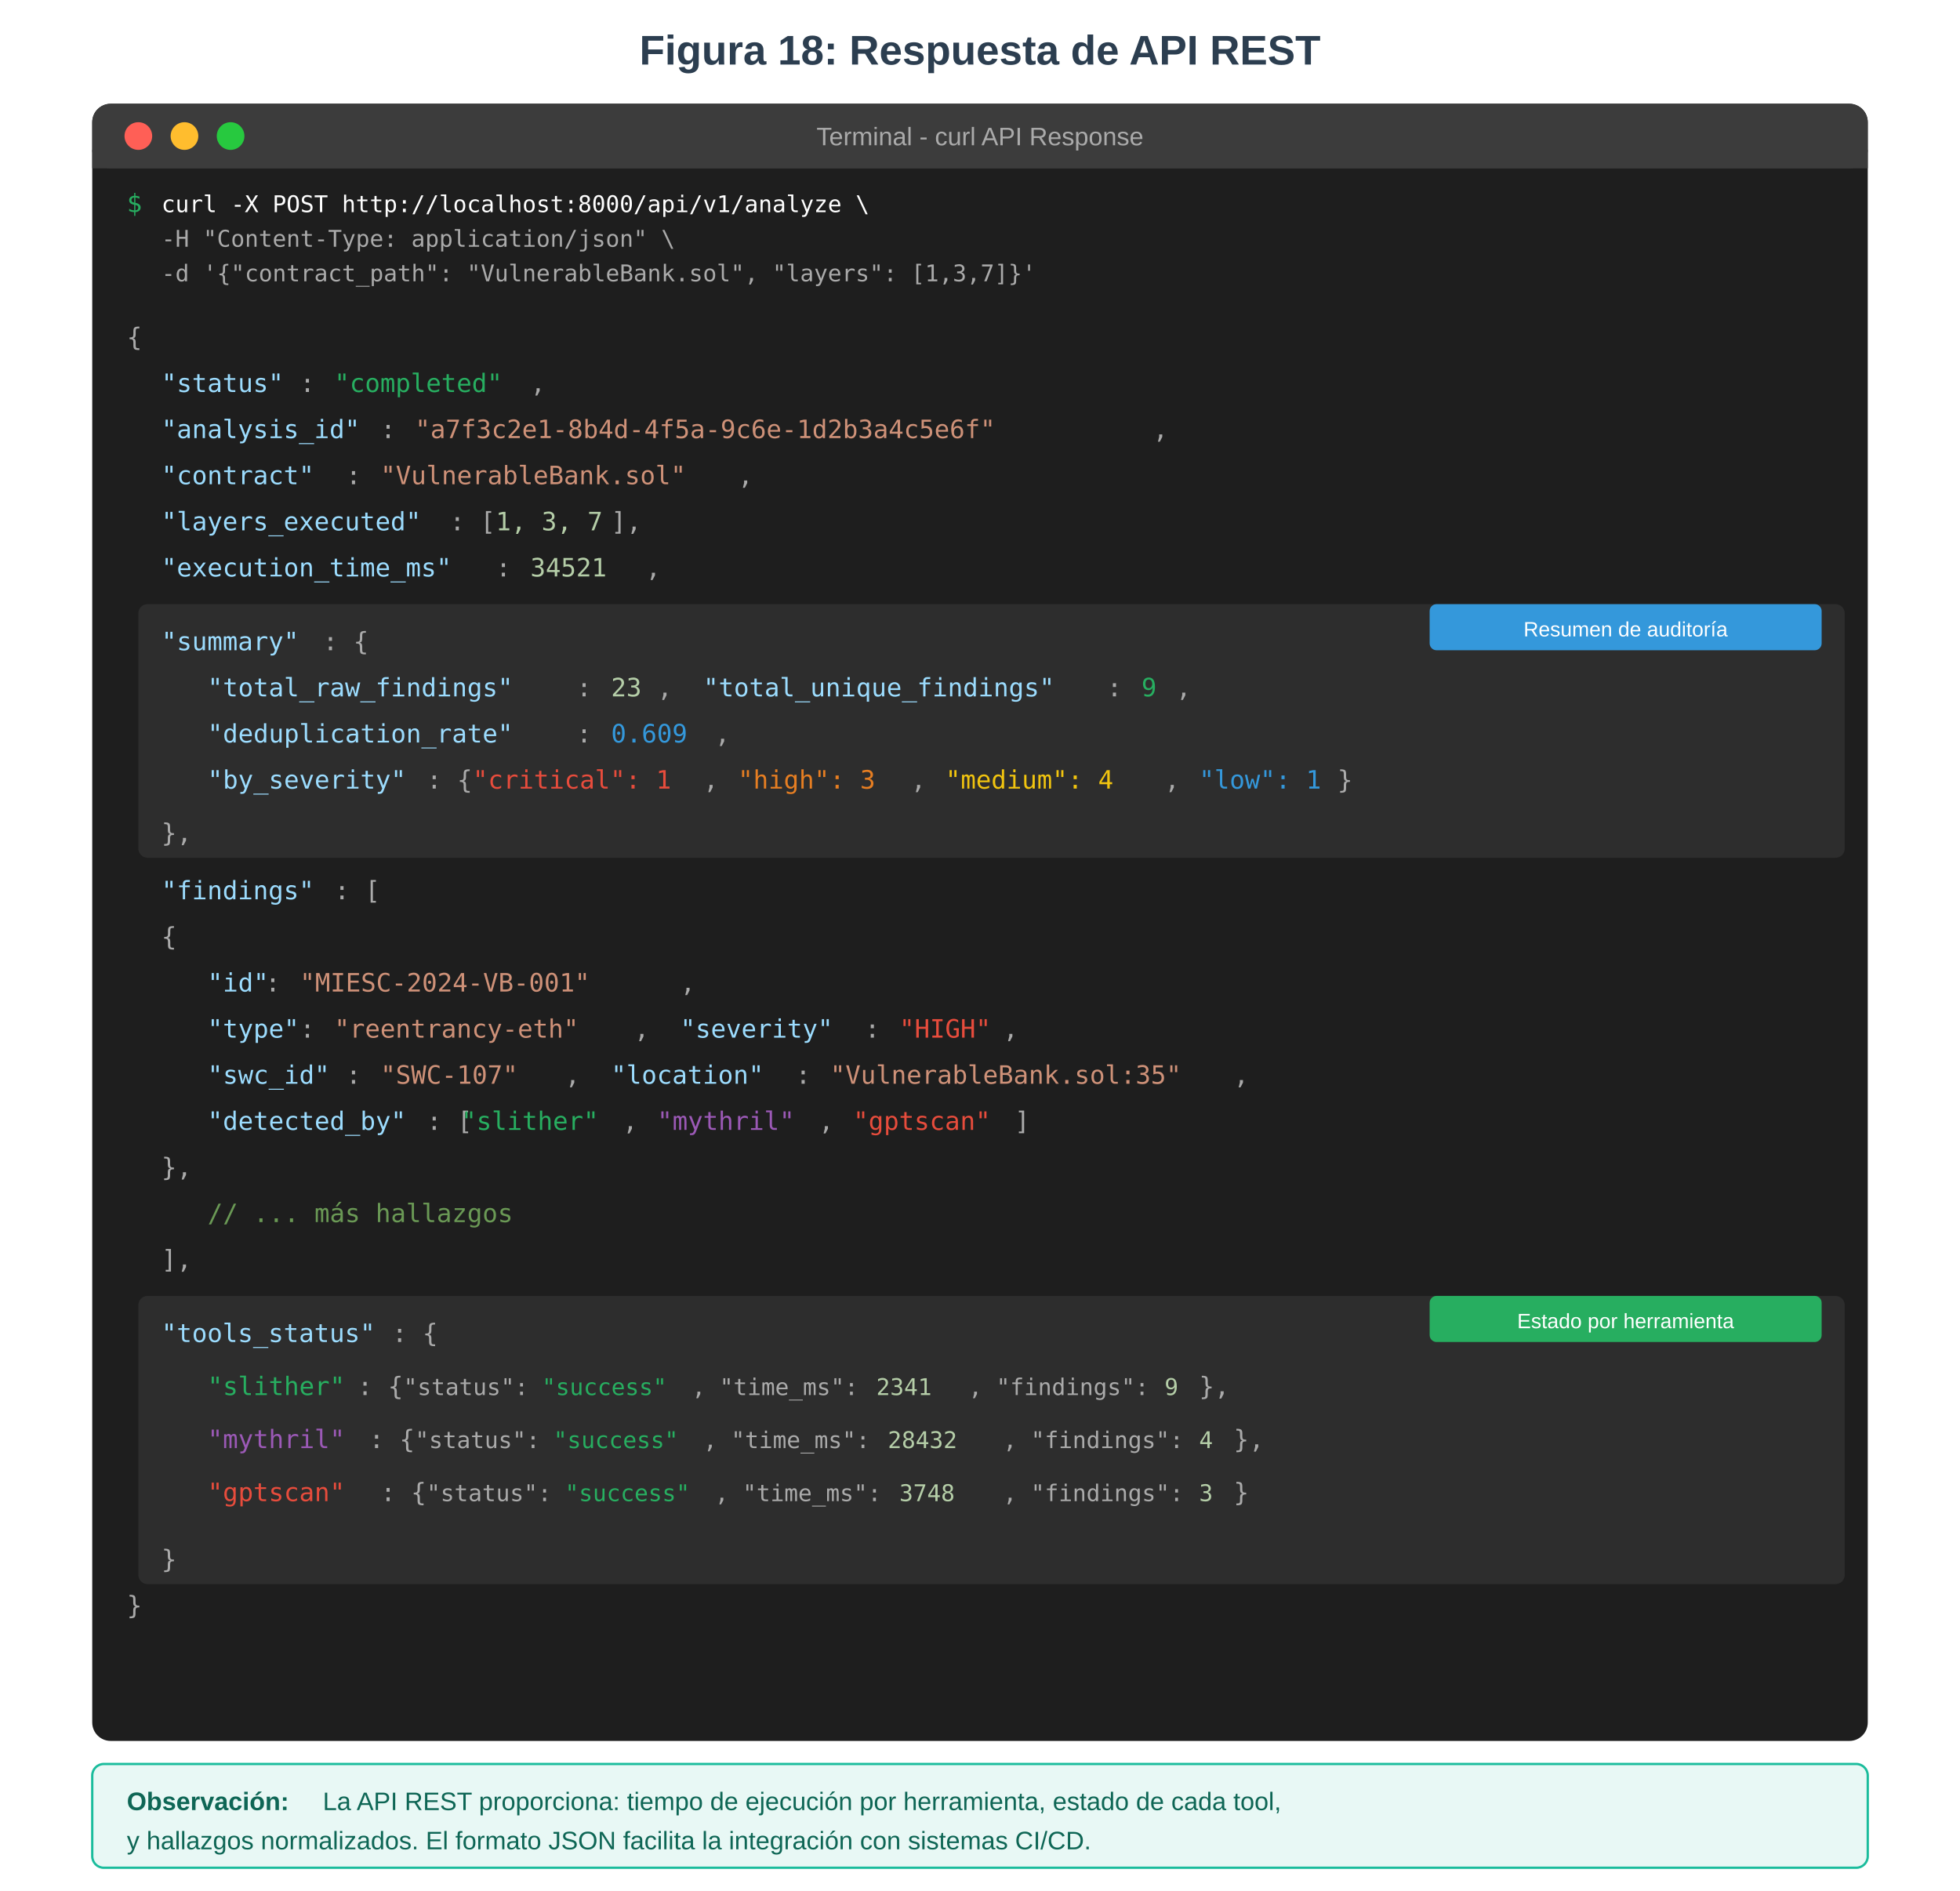
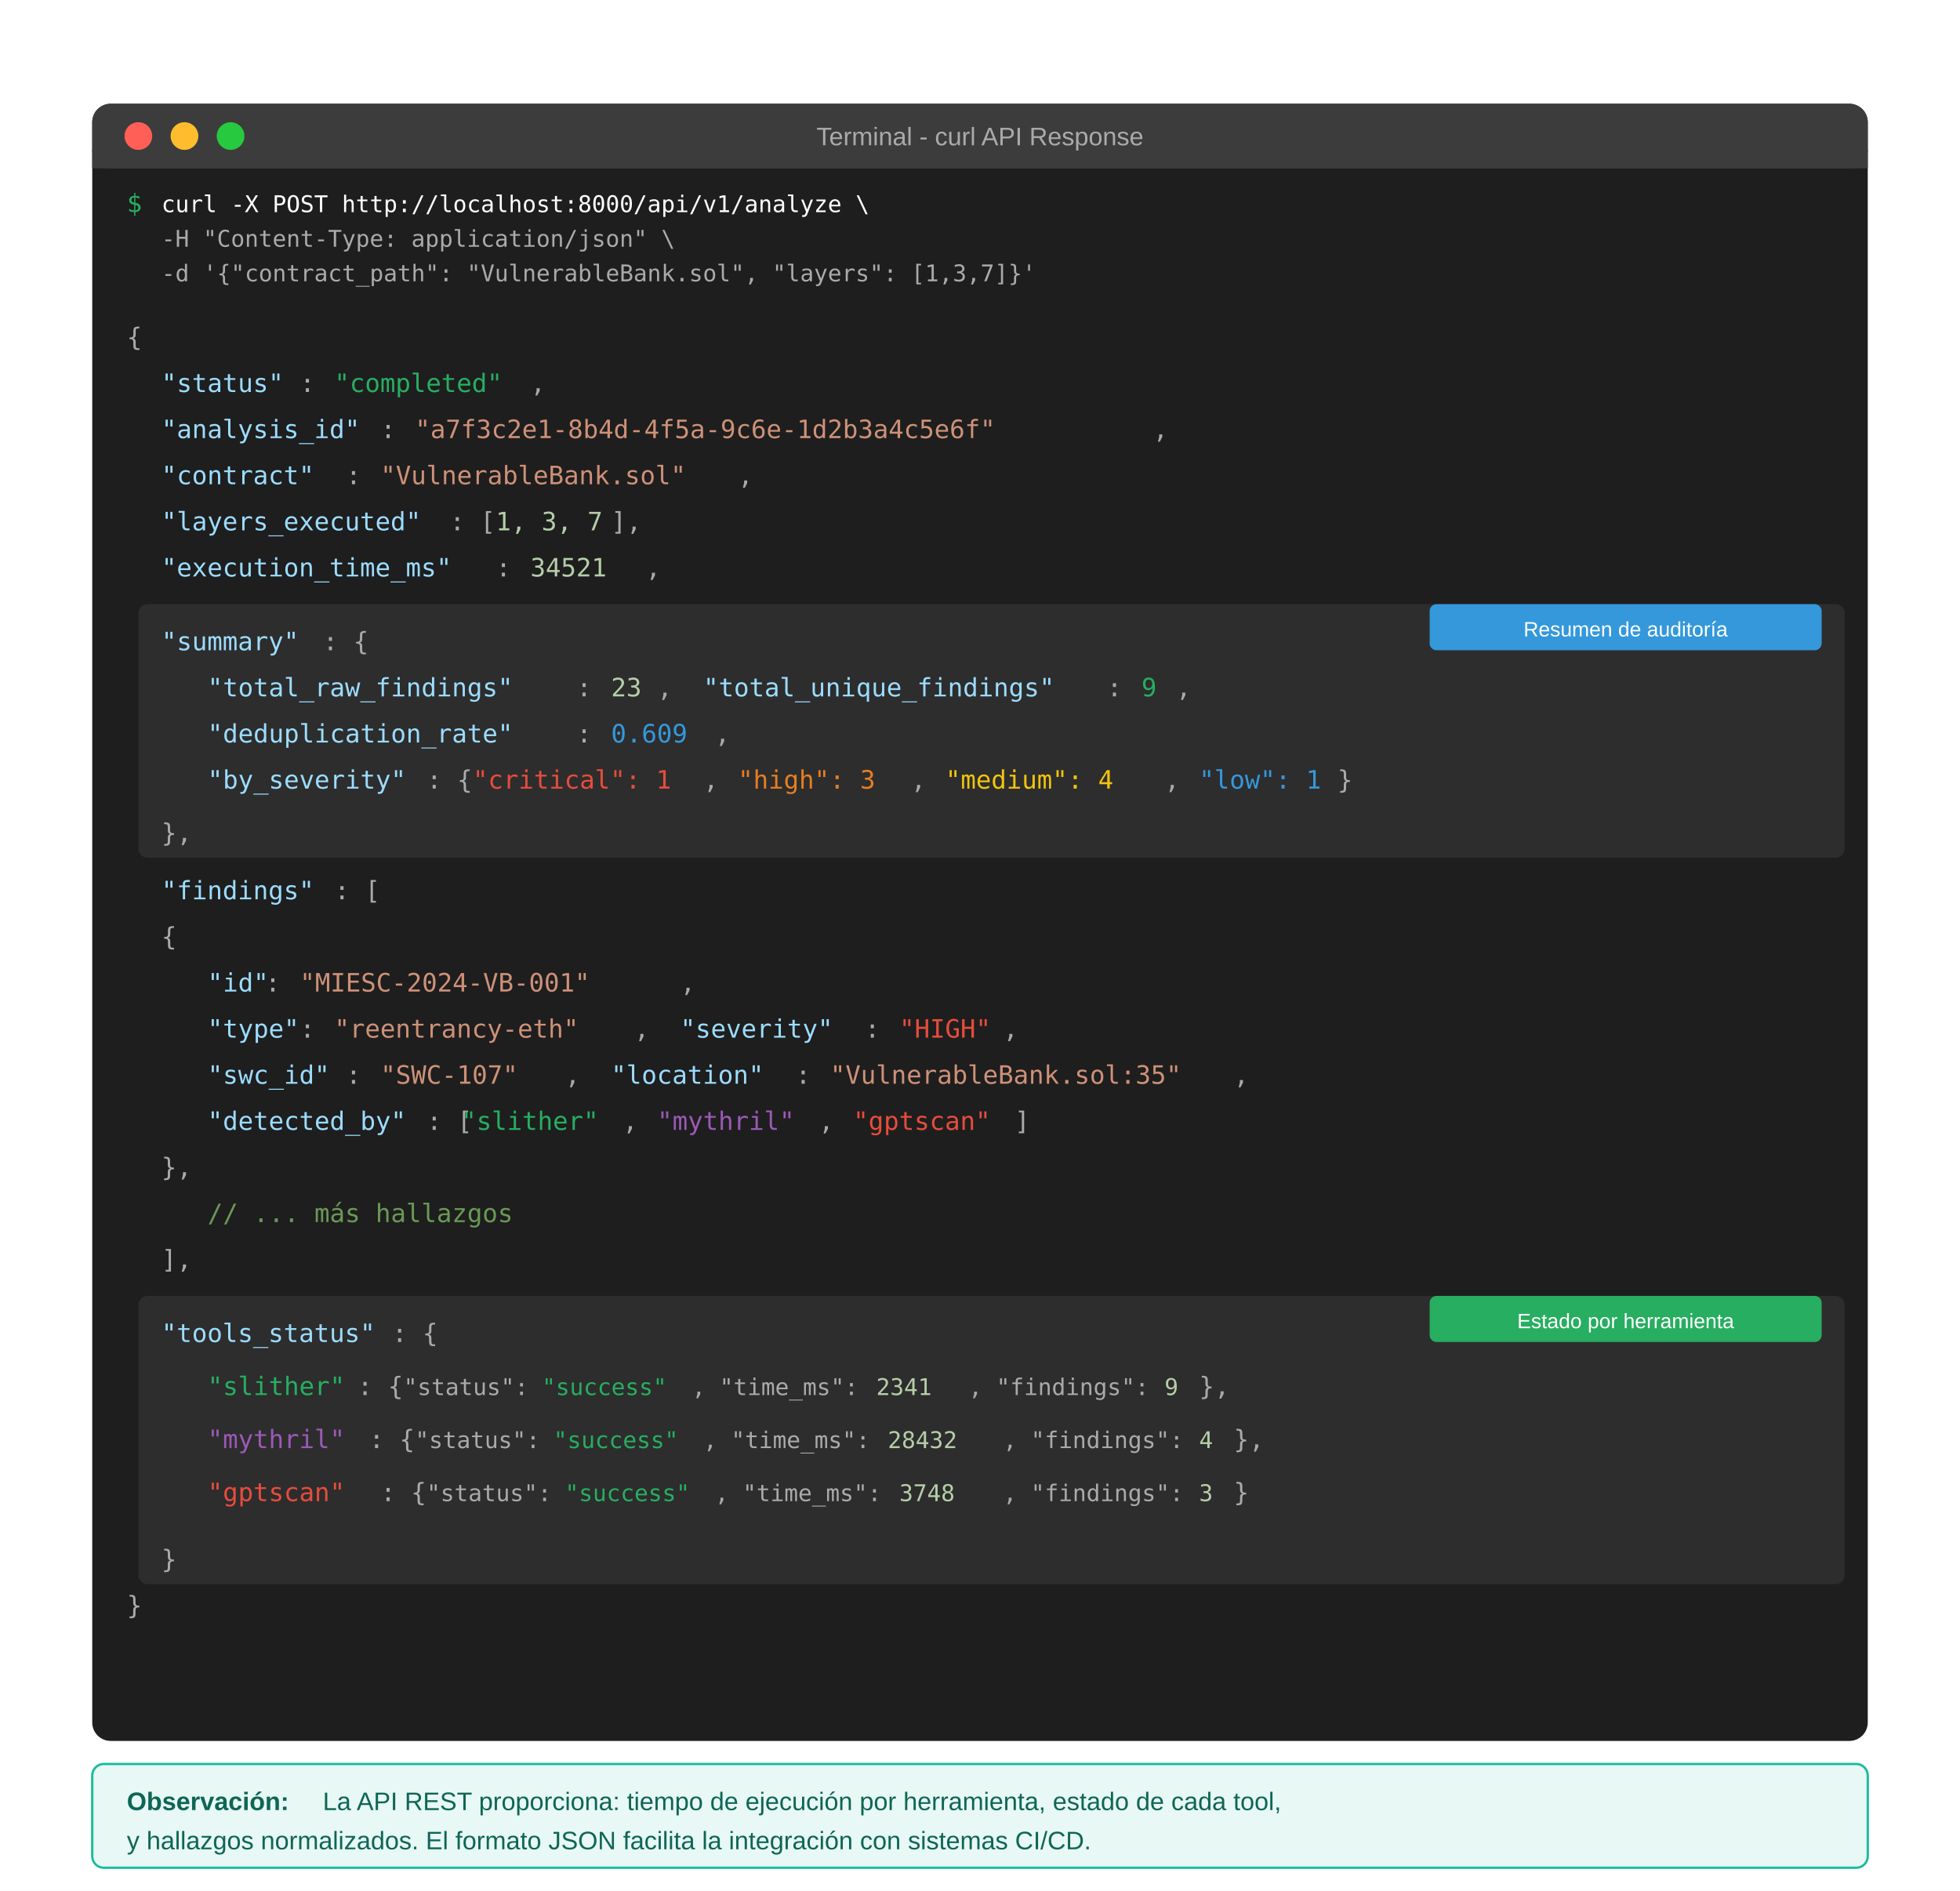
<svg xmlns="http://www.w3.org/2000/svg" viewBox="0 0 850 820" font-family="Arial, Helvetica, sans-serif">
  <rect width="850" height="820" fill="#ffffff" />
-   <text x="425" y="28" text-anchor="middle" font-size="18" font-weight="bold" fill="#2c3e50">
-     Figura 18: Respuesta de API REST
-   </text>
  <rect x="40" y="45" width="770" height="710" fill="#1e1e1e" rx="8" />
  <rect x="40" y="45" width="770" height="28" fill="#3c3c3c" rx="8" />
  <rect x="40" y="65" width="770" height="8" fill="#3c3c3c" />
  <circle cx="60" cy="59" r="6" fill="#ff5f56" />
  <circle cx="80" cy="59" r="6" fill="#ffbd2e" />
  <circle cx="100" cy="59" r="6" fill="#27c93f" />
  <text x="425" y="63" text-anchor="middle" font-size="11" fill="#aaa">Terminal - curl API Response</text>
  <text x="55" y="92" font-size="11" font-family="Consolas, monospace" fill="#27ae60">$</text>
  <text x="70" y="92" font-size="10" font-family="Consolas, monospace" fill="#fff">curl -X POST http://localhost:8000/api/v1/analyze \</text>
  <text x="70" y="107" font-size="10" font-family="Consolas, monospace" fill="#aaa">-H "Content-Type: application/json" \</text>
  <text x="70" y="122" font-size="10" font-family="Consolas, monospace" fill="#aaa">-d '{"contract_path": "VulnerableBank.sol", "layers": [1,3,7]}'</text>
  <text x="55" y="150" font-size="11" font-family="Consolas, monospace" fill="#aaa">{</text>
  <text x="70" y="170" font-size="11" font-family="Consolas, monospace" fill="#9cdcfe">"status"</text>
  <text x="130" y="170" font-size="11" font-family="Consolas, monospace" fill="#aaa">:</text>
  <text x="145" y="170" font-size="11" font-family="Consolas, monospace" fill="#27ae60">"completed"</text>
  <text x="230" y="170" font-size="11" font-family="Consolas, monospace" fill="#aaa">,</text>
  <text x="70" y="190" font-size="11" font-family="Consolas, monospace" fill="#9cdcfe">"analysis_id"</text>
  <text x="165" y="190" font-size="11" font-family="Consolas, monospace" fill="#aaa">:</text>
  <text x="180" y="190" font-size="11" font-family="Consolas, monospace" fill="#ce9178">"a7f3c2e1-8b4d-4f5a-9c6e-1d2b3a4c5e6f"</text>
  <text x="500" y="190" font-size="11" font-family="Consolas, monospace" fill="#aaa">,</text>
  <text x="70" y="210" font-size="11" font-family="Consolas, monospace" fill="#9cdcfe">"contract"</text>
  <text x="150" y="210" font-size="11" font-family="Consolas, monospace" fill="#aaa">:</text>
  <text x="165" y="210" font-size="11" font-family="Consolas, monospace" fill="#ce9178">"VulnerableBank.sol"</text>
  <text x="320" y="210" font-size="11" font-family="Consolas, monospace" fill="#aaa">,</text>
  <text x="70" y="230" font-size="11" font-family="Consolas, monospace" fill="#9cdcfe">"layers_executed"</text>
  <text x="195" y="230" font-size="11" font-family="Consolas, monospace" fill="#aaa">: [</text>
  <text x="215" y="230" font-size="11" font-family="Consolas, monospace" fill="#b5cea8">1, 3, 7</text>
  <text x="265" y="230" font-size="11" font-family="Consolas, monospace" fill="#aaa">],</text>
  <text x="70" y="250" font-size="11" font-family="Consolas, monospace" fill="#9cdcfe">"execution_time_ms"</text>
  <text x="215" y="250" font-size="11" font-family="Consolas, monospace" fill="#aaa">:</text>
  <text x="230" y="250" font-size="11" font-family="Consolas, monospace" fill="#b5cea8">34521</text>
  <text x="280" y="250" font-size="11" font-family="Consolas, monospace" fill="#aaa">,</text>
  <rect x="60" y="262" width="740" height="110" fill="#2d2d2d" rx="4" />
  <text x="70" y="282" font-size="11" font-family="Consolas, monospace" fill="#9cdcfe">"summary"</text>
  <text x="140" y="282" font-size="11" font-family="Consolas, monospace" fill="#aaa">: {</text>
  <text x="90" y="302" font-size="11" font-family="Consolas, monospace" fill="#9cdcfe">"total_raw_findings"</text>
  <text x="250" y="302" font-size="11" font-family="Consolas, monospace" fill="#aaa">:</text>
  <text x="265" y="302" font-size="11" font-family="Consolas, monospace" fill="#b5cea8">23</text>
  <text x="285" y="302" font-size="11" font-family="Consolas, monospace" fill="#aaa">,</text>
  <text x="305" y="302" font-size="11" font-family="Consolas, monospace" fill="#9cdcfe">"total_unique_findings"</text>
  <text x="480" y="302" font-size="11" font-family="Consolas, monospace" fill="#aaa">:</text>
  <text x="495" y="302" font-size="11" font-family="Consolas, monospace" fill="#27ae60">9</text>
  <text x="510" y="302" font-size="11" font-family="Consolas, monospace" fill="#aaa">,</text>
  <text x="90" y="322" font-size="11" font-family="Consolas, monospace" fill="#9cdcfe">"deduplication_rate"</text>
  <text x="250" y="322" font-size="11" font-family="Consolas, monospace" fill="#aaa">:</text>
  <text x="265" y="322" font-size="11" font-family="Consolas, monospace" fill="#3498db">0.609</text>
  <text x="310" y="322" font-size="11" font-family="Consolas, monospace" fill="#aaa">,</text>
  <text x="90" y="342" font-size="11" font-family="Consolas, monospace" fill="#9cdcfe">"by_severity"</text>
  <text x="185" y="342" font-size="11" font-family="Consolas, monospace" fill="#aaa">: {</text>
  <text x="205" y="342" font-size="11" font-family="Consolas, monospace" fill="#e74c3c">"critical": 1</text>
  <text x="305" y="342" font-size="11" font-family="Consolas, monospace" fill="#aaa">,</text>
  <text x="320" y="342" font-size="11" font-family="Consolas, monospace" fill="#e67e22">"high": 3</text>
  <text x="395" y="342" font-size="11" font-family="Consolas, monospace" fill="#aaa">,</text>
  <text x="410" y="342" font-size="11" font-family="Consolas, monospace" fill="#f1c40f">"medium": 4</text>
  <text x="505" y="342" font-size="11" font-family="Consolas, monospace" fill="#aaa">,</text>
  <text x="520" y="342" font-size="11" font-family="Consolas, monospace" fill="#3498db">"low": 1</text>
  <text x="580" y="342" font-size="11" font-family="Consolas, monospace" fill="#aaa">}</text>
  <text x="70" y="365" font-size="11" font-family="Consolas, monospace" fill="#aaa">},</text>
  <text x="70" y="390" font-size="11" font-family="Consolas, monospace" fill="#9cdcfe">"findings"</text>
  <text x="145" y="390" font-size="11" font-family="Consolas, monospace" fill="#aaa">: [</text>
  <text x="70" y="410" font-size="11" font-family="Consolas, monospace" fill="#aaa">{</text>
  <text x="90" y="430" font-size="11" font-family="Consolas, monospace" fill="#9cdcfe">"id"</text>
  <text x="115" y="430" font-size="11" font-family="Consolas, monospace" fill="#aaa">:</text>
  <text x="130" y="430" font-size="11" font-family="Consolas, monospace" fill="#ce9178">"MIESC-2024-VB-001"</text>
  <text x="295" y="430" font-size="11" font-family="Consolas, monospace" fill="#aaa">,</text>
  <text x="90" y="450" font-size="11" font-family="Consolas, monospace" fill="#9cdcfe">"type"</text>
  <text x="130" y="450" font-size="11" font-family="Consolas, monospace" fill="#aaa">:</text>
  <text x="145" y="450" font-size="11" font-family="Consolas, monospace" fill="#ce9178">"reentrancy-eth"</text>
  <text x="275" y="450" font-size="11" font-family="Consolas, monospace" fill="#aaa">,</text>
  <text x="295" y="450" font-size="11" font-family="Consolas, monospace" fill="#9cdcfe">"severity"</text>
  <text x="375" y="450" font-size="11" font-family="Consolas, monospace" fill="#aaa">:</text>
  <text x="390" y="450" font-size="11" font-family="Consolas, monospace" fill="#e74c3c">"HIGH"</text>
  <text x="435" y="450" font-size="11" font-family="Consolas, monospace" fill="#aaa">,</text>
  <text x="90" y="470" font-size="11" font-family="Consolas, monospace" fill="#9cdcfe">"swc_id"</text>
  <text x="150" y="470" font-size="11" font-family="Consolas, monospace" fill="#aaa">:</text>
  <text x="165" y="470" font-size="11" font-family="Consolas, monospace" fill="#ce9178">"SWC-107"</text>
  <text x="245" y="470" font-size="11" font-family="Consolas, monospace" fill="#aaa">,</text>
  <text x="265" y="470" font-size="11" font-family="Consolas, monospace" fill="#9cdcfe">"location"</text>
  <text x="345" y="470" font-size="11" font-family="Consolas, monospace" fill="#aaa">:</text>
  <text x="360" y="470" font-size="11" font-family="Consolas, monospace" fill="#ce9178">"VulnerableBank.sol:35"</text>
  <text x="535" y="470" font-size="11" font-family="Consolas, monospace" fill="#aaa">,</text>
  <text x="90" y="490" font-size="11" font-family="Consolas, monospace" fill="#9cdcfe">"detected_by"</text>
  <text x="185" y="490" font-size="11" font-family="Consolas, monospace" fill="#aaa">: [</text>
  <text x="200" y="490" font-size="11" font-family="Consolas, monospace" fill="#27ae60">"slither"</text>
  <text x="270" y="490" font-size="11" font-family="Consolas, monospace" fill="#aaa">,</text>
  <text x="285" y="490" font-size="11" font-family="Consolas, monospace" fill="#9b59b6">"mythril"</text>
  <text x="355" y="490" font-size="11" font-family="Consolas, monospace" fill="#aaa">,</text>
  <text x="370" y="490" font-size="11" font-family="Consolas, monospace" fill="#e74c3c">"gptscan"</text>
  <text x="440" y="490" font-size="11" font-family="Consolas, monospace" fill="#aaa">]</text>
  <text x="70" y="510" font-size="11" font-family="Consolas, monospace" fill="#aaa">},</text>
  <text x="90" y="530" font-size="11" font-family="Consolas, monospace" fill="#6a9955">// ... más hallazgos</text>
  <text x="70" y="550" font-size="11" font-family="Consolas, monospace" fill="#aaa">],</text>
  <rect x="60" y="562" width="740" height="125" fill="#2d2d2d" rx="4" />
  <text x="70" y="582" font-size="11" font-family="Consolas, monospace" fill="#9cdcfe">"tools_status"</text>
  <text x="170" y="582" font-size="11" font-family="Consolas, monospace" fill="#aaa">: {</text>
  <text x="90" y="605" font-size="11" font-family="Consolas, monospace" fill="#27ae60">"slither"</text>
  <text x="155" y="605" font-size="11" font-family="Consolas, monospace" fill="#aaa">: {</text>
  <text x="175" y="605" font-size="10" font-family="Consolas, monospace" fill="#aaa">"status":</text>
  <text x="235" y="605" font-size="10" font-family="Consolas, monospace" fill="#27ae60">"success"</text>
  <text x="300" y="605" font-size="10" font-family="Consolas, monospace" fill="#aaa">, "time_ms":</text>
  <text x="380" y="605" font-size="10" font-family="Consolas, monospace" fill="#b5cea8">2341</text>
  <text x="420" y="605" font-size="10" font-family="Consolas, monospace" fill="#aaa">, "findings":</text>
  <text x="505" y="605" font-size="10" font-family="Consolas, monospace" fill="#b5cea8">9</text>
  <text x="520" y="605" font-size="11" font-family="Consolas, monospace" fill="#aaa">},</text>
  <text x="90" y="628" font-size="11" font-family="Consolas, monospace" fill="#9b59b6">"mythril"</text>
  <text x="160" y="628" font-size="11" font-family="Consolas, monospace" fill="#aaa">: {</text>
  <text x="180" y="628" font-size="10" font-family="Consolas, monospace" fill="#aaa">"status":</text>
  <text x="240" y="628" font-size="10" font-family="Consolas, monospace" fill="#27ae60">"success"</text>
  <text x="305" y="628" font-size="10" font-family="Consolas, monospace" fill="#aaa">, "time_ms":</text>
  <text x="385" y="628" font-size="10" font-family="Consolas, monospace" fill="#b5cea8">28432</text>
  <text x="435" y="628" font-size="10" font-family="Consolas, monospace" fill="#aaa">, "findings":</text>
  <text x="520" y="628" font-size="10" font-family="Consolas, monospace" fill="#b5cea8">4</text>
  <text x="535" y="628" font-size="11" font-family="Consolas, monospace" fill="#aaa">},</text>
  <text x="90" y="651" font-size="11" font-family="Consolas, monospace" fill="#e74c3c">"gptscan"</text>
  <text x="165" y="651" font-size="11" font-family="Consolas, monospace" fill="#aaa">: {</text>
  <text x="185" y="651" font-size="10" font-family="Consolas, monospace" fill="#aaa">"status":</text>
  <text x="245" y="651" font-size="10" font-family="Consolas, monospace" fill="#27ae60">"success"</text>
  <text x="310" y="651" font-size="10" font-family="Consolas, monospace" fill="#aaa">, "time_ms":</text>
  <text x="390" y="651" font-size="10" font-family="Consolas, monospace" fill="#b5cea8">3748</text>
  <text x="435" y="651" font-size="10" font-family="Consolas, monospace" fill="#aaa">, "findings":</text>
  <text x="520" y="651" font-size="10" font-family="Consolas, monospace" fill="#b5cea8">3</text>
  <text x="535" y="651" font-size="11" font-family="Consolas, monospace" fill="#aaa">}</text>
  <text x="70" y="680" font-size="11" font-family="Consolas, monospace" fill="#aaa">}</text>
  <text x="55" y="700" font-size="11" font-family="Consolas, monospace" fill="#aaa">}</text>
  <rect x="620" y="262" width="170" height="20" fill="#3498db" rx="3" />
  <text x="705" y="276" text-anchor="middle" font-size="9" fill="#fff">Resumen de auditoría</text>
  <rect x="620" y="562" width="170" height="20" fill="#27ae60" rx="3" />
  <text x="705" y="576" text-anchor="middle" font-size="9" fill="#fff">Estado por herramienta</text>
  <rect x="40" y="765" width="770" height="45" fill="#e8f8f5" rx="5" stroke="#1abc9c" stroke-width="1" />
  <text x="55" y="785" font-size="11" fill="#0e6655" font-weight="bold">Observación:</text>
  <text x="140" y="785" font-size="11" fill="#0e6655">La API REST proporciona: tiempo de ejecución por herramienta, estado de cada tool,</text>
  <text x="55" y="802" font-size="11" fill="#0e6655">y hallazgos normalizados. El formato JSON facilita la integración con sistemas CI/CD.</text>
</svg>
